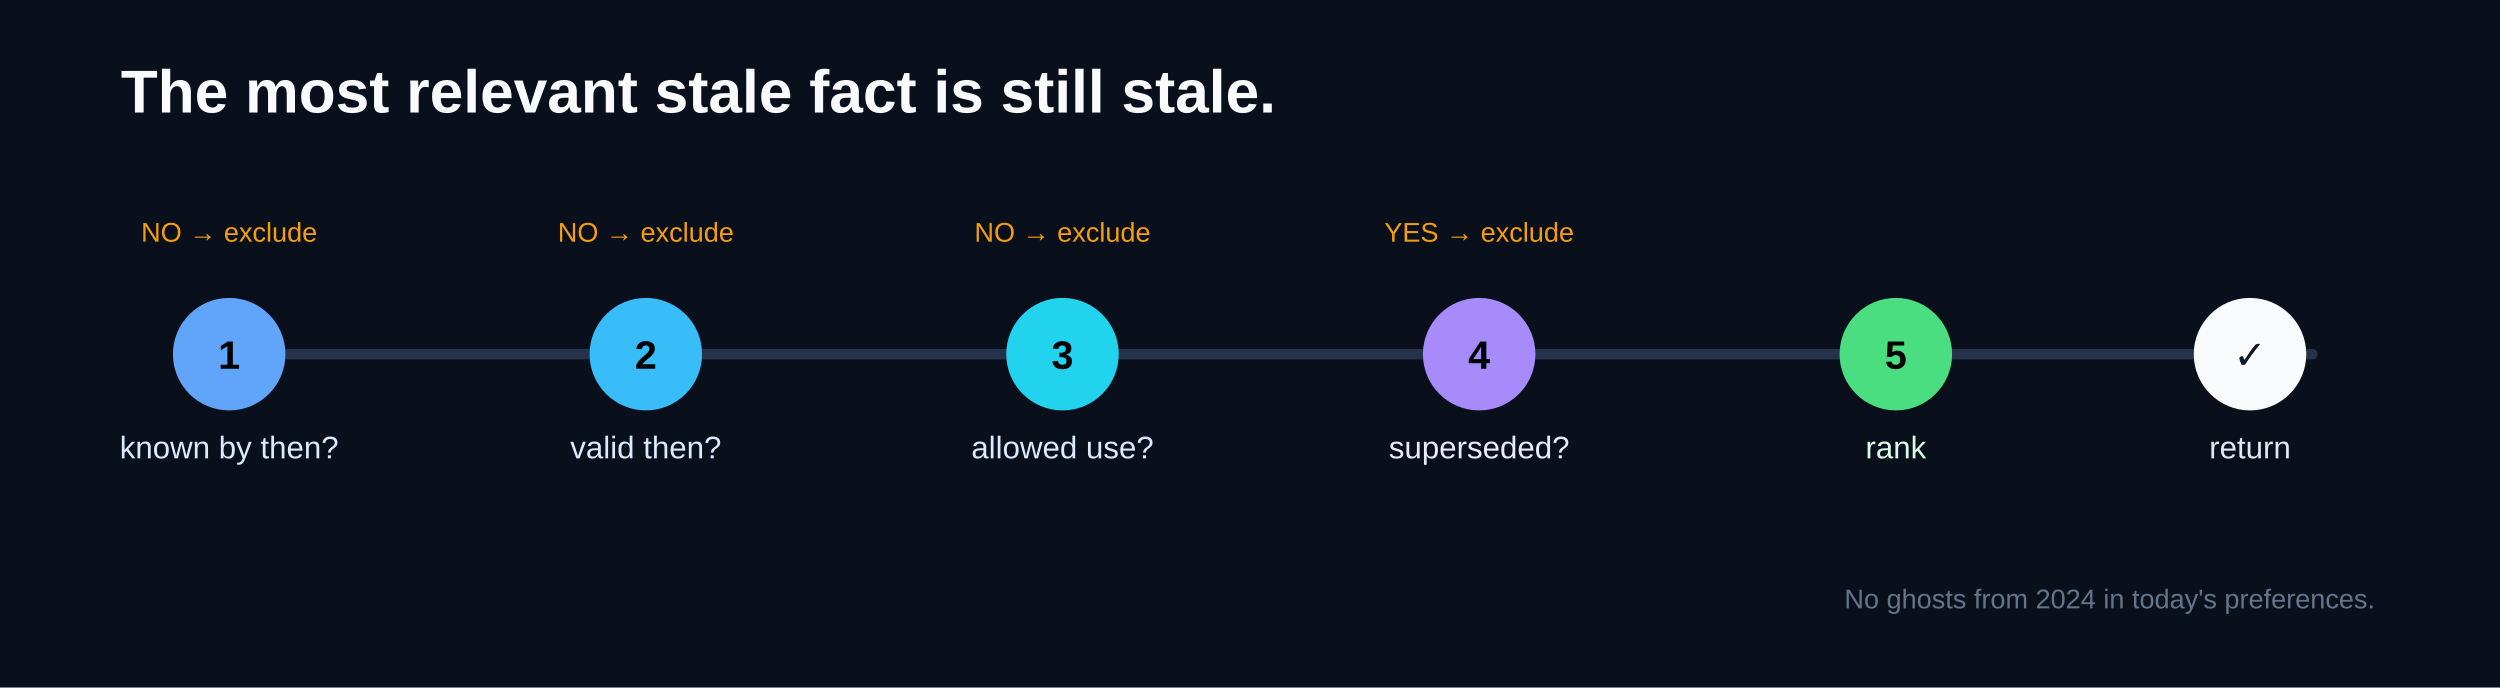
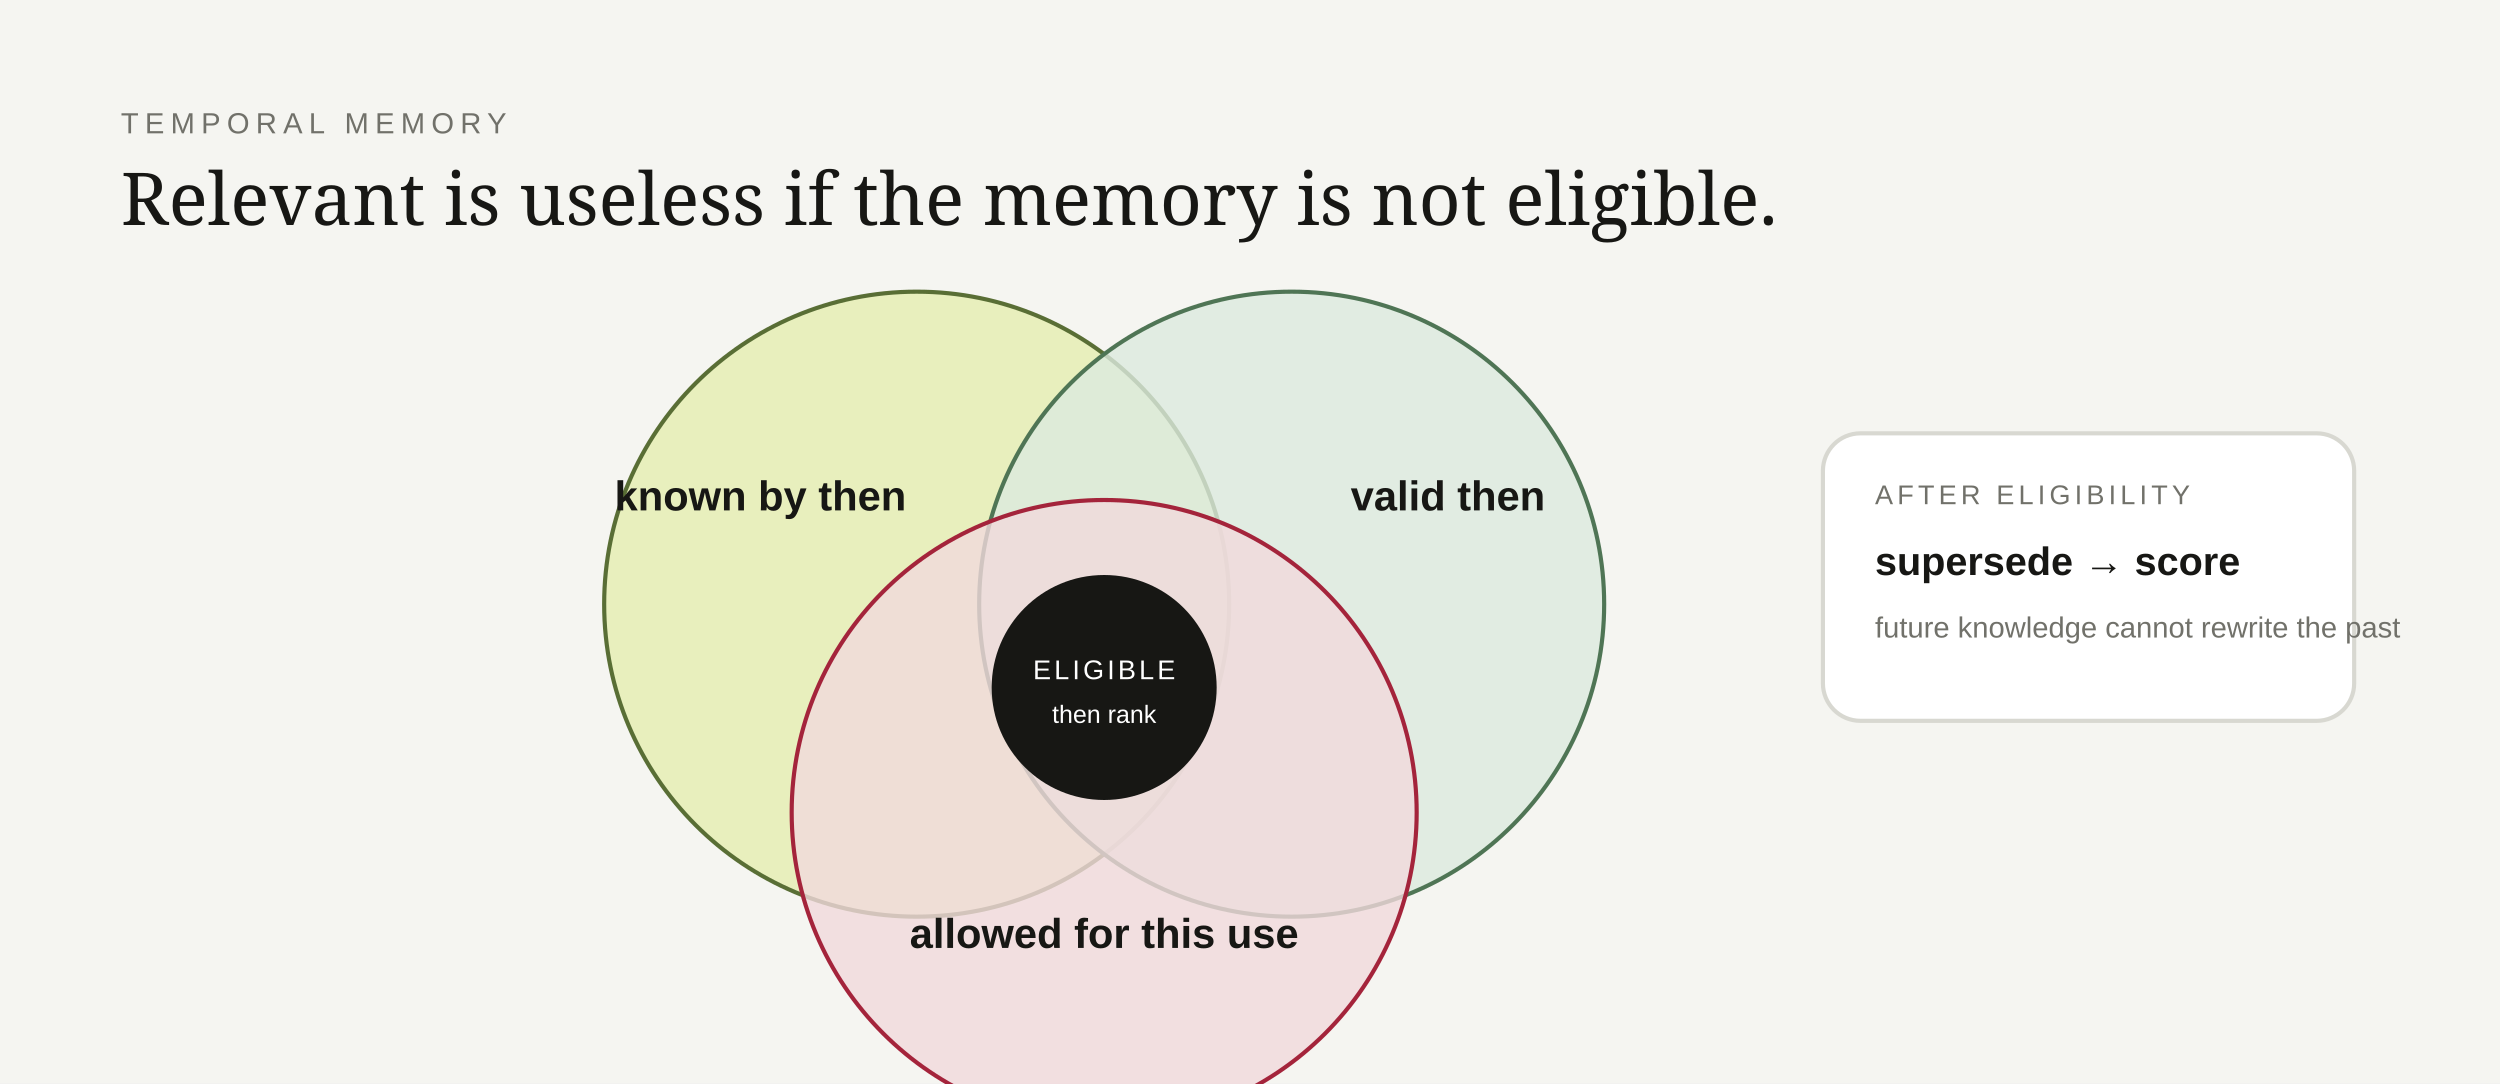
- <svg xmlns="http://www.w3.org/2000/svg" width="1200" height="330" viewBox="0 0 1200 330" role="img" aria-labelledby="title desc">
-   <rect width="1200" height="330" fill="#0a0f1c" />
-   <text x="58" y="54" fill="#f8fafc" font-family="Arial,sans-serif" font-size="29" font-weight="700">The most relevant stale fact is still stale.</text>
-   <path d="M90 170 H1110" stroke="#25324a" stroke-width="5" stroke-linecap="round" />
-   <g font-family="Arial,sans-serif">
-     <g transform="translate(110 0)">
-       <circle cy="170" r="27" fill="#60a5fa" />
-       <text y="177" text-anchor="middle" font-size="19" font-weight="700">1</text>
-       <text y="220" text-anchor="middle" fill="#dbeafe" font-size="15">known by then?</text>
-     </g>
-     <g transform="translate(310 0)">
-       <circle cy="170" r="27" fill="#38bdf8" />
-       <text y="177" text-anchor="middle" font-size="19" font-weight="700">2</text>
-       <text y="220" text-anchor="middle" fill="#dbeafe" font-size="15">valid then?</text>
-     </g>
-     <g transform="translate(510 0)">
-       <circle cy="170" r="27" fill="#22d3ee" />
-       <text y="177" text-anchor="middle" font-size="19" font-weight="700">3</text>
-       <text y="220" text-anchor="middle" fill="#dbeafe" font-size="15">allowed use?</text>
-     </g>
-     <g transform="translate(710 0)">
-       <circle cy="170" r="27" fill="#a78bfa" />
-       <text y="177" text-anchor="middle" font-size="19" font-weight="700">4</text>
-       <text y="220" text-anchor="middle" fill="#ede9fe" font-size="15">superseded?</text>
-     </g>
-     <g transform="translate(910 0)">
-       <circle cy="170" r="27" fill="#4ade80" />
-       <text y="177" text-anchor="middle" font-size="19" font-weight="700">5</text>
-       <text y="220" text-anchor="middle" fill="#dcfce7" font-size="15">rank</text>
-     </g>
-     <g transform="translate(1080 0)">
-       <circle cy="170" r="27" fill="#f8fafc" />
-       <text y="177" text-anchor="middle" font-size="19" font-weight="700" fill="#0f172a">✓</text>
-       <text y="220" text-anchor="middle" fill="#e2e8f0" font-size="15">return</text>
-     </g>
-   </g>
-   <g fill="#f59e0b" font-family="Arial,sans-serif" font-size="13">
-     <text x="110" y="116" text-anchor="middle">NO → exclude</text>
-     <text x="310" y="116" text-anchor="middle">NO → exclude</text>
-     <text x="510" y="116" text-anchor="middle">NO → exclude</text>
-     <text x="710" y="116" text-anchor="middle">YES → exclude</text>
-   </g>
-   <text x="1140" y="292" fill="#64748b" font-family="Arial,sans-serif" font-size="13" text-anchor="end">No ghosts from 2024 in today's preferences.</text>
+ <svg xmlns="http://www.w3.org/2000/svg" viewBox="0 0 1200 520" role="img" aria-labelledby="t d">
+   <rect width="1200" height="520" fill="#f5f5f1" />
+   <text x="58" y="64" fill="#71716a" font-family="Arial,sans-serif" font-size="14" letter-spacing="3">TEMPORAL MEMORY</text>
+   <text x="58" y="108" fill="#171714" font-family="Georgia,serif" font-size="35">Relevant is useless if the memory is not eligible.</text>
+   <circle cx="440" cy="290" r="150" fill="#e4edb0" fill-opacity=".8" stroke="#596e35" stroke-width="2" />
+   <circle cx="620" cy="290" r="150" fill="#dce9de" fill-opacity=".8" stroke="#4f7555" stroke-width="2" />
+   <circle cx="530" cy="390" r="150" fill="#f1d9dc" fill-opacity=".8" stroke="#a4243b" stroke-width="2" />
+   <text x="365" y="245" text-anchor="middle" fill="#171714" font-family="Arial,sans-serif" font-size="20" font-weight="700">known by then</text>
+   <text x="695" y="245" text-anchor="middle" fill="#171714" font-family="Arial,sans-serif" font-size="20" font-weight="700">valid then</text>
+   <text x="530" y="455" text-anchor="middle" fill="#171714" font-family="Arial,sans-serif" font-size="20" font-weight="700">allowed for this use</text>
+   <circle cx="530" cy="330" r="54" fill="#171714" />
+   <text x="530" y="326" text-anchor="middle" fill="#fff" font-family="Arial,sans-serif" font-size="13" letter-spacing="1.5">ELIGIBLE</text>
+   <text x="530" y="347" text-anchor="middle" fill="#fff" font-family="Arial,sans-serif" font-size="12">then rank</text>
+   <rect x="875" y="208" width="255" height="138" rx="18" fill="#fff" stroke="#d8d8d1" stroke-width="2" />
+   <text x="900" y="242" fill="#71716a" font-family="Arial,sans-serif" font-size="13" letter-spacing="2">AFTER ELIGIBILITY</text>
+   <text x="900" y="276" fill="#171714" font-family="Arial,sans-serif" font-size="19" font-weight="700">supersede → score</text>
+   <text x="900" y="306" fill="#71716a" font-family="Arial,sans-serif" font-size="14">future knowledge cannot rewrite the past</text>
</svg>
